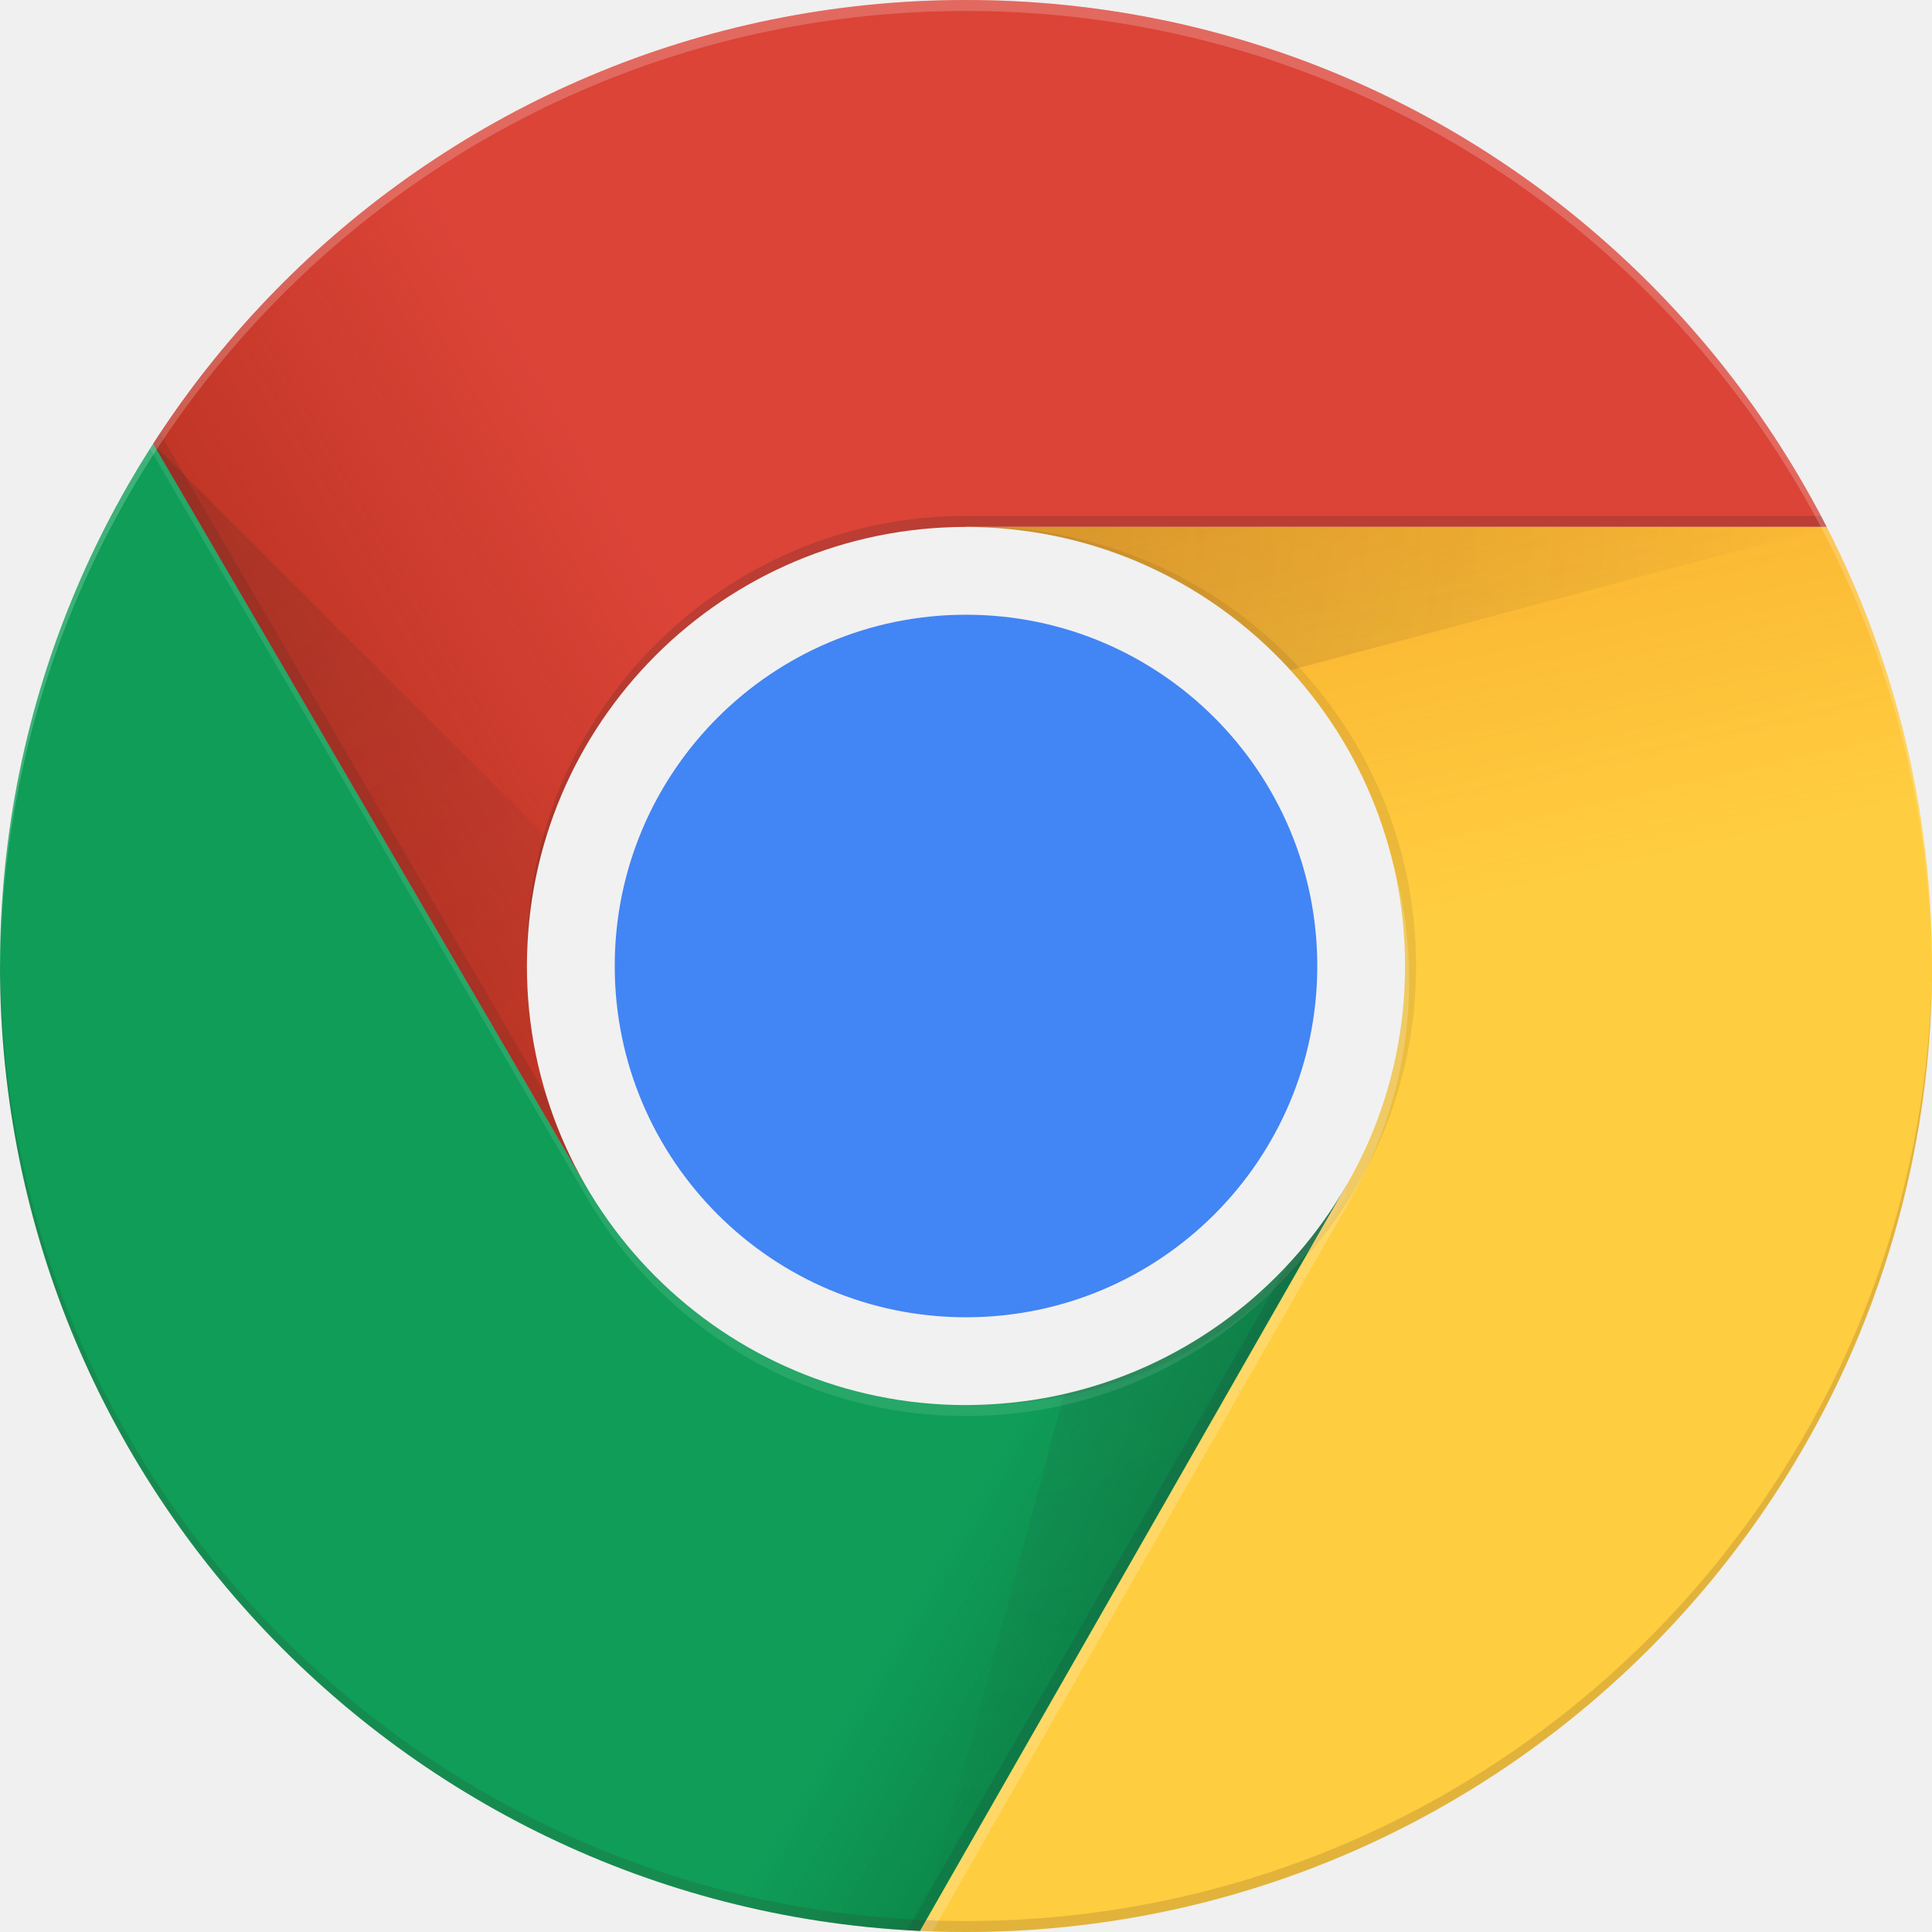
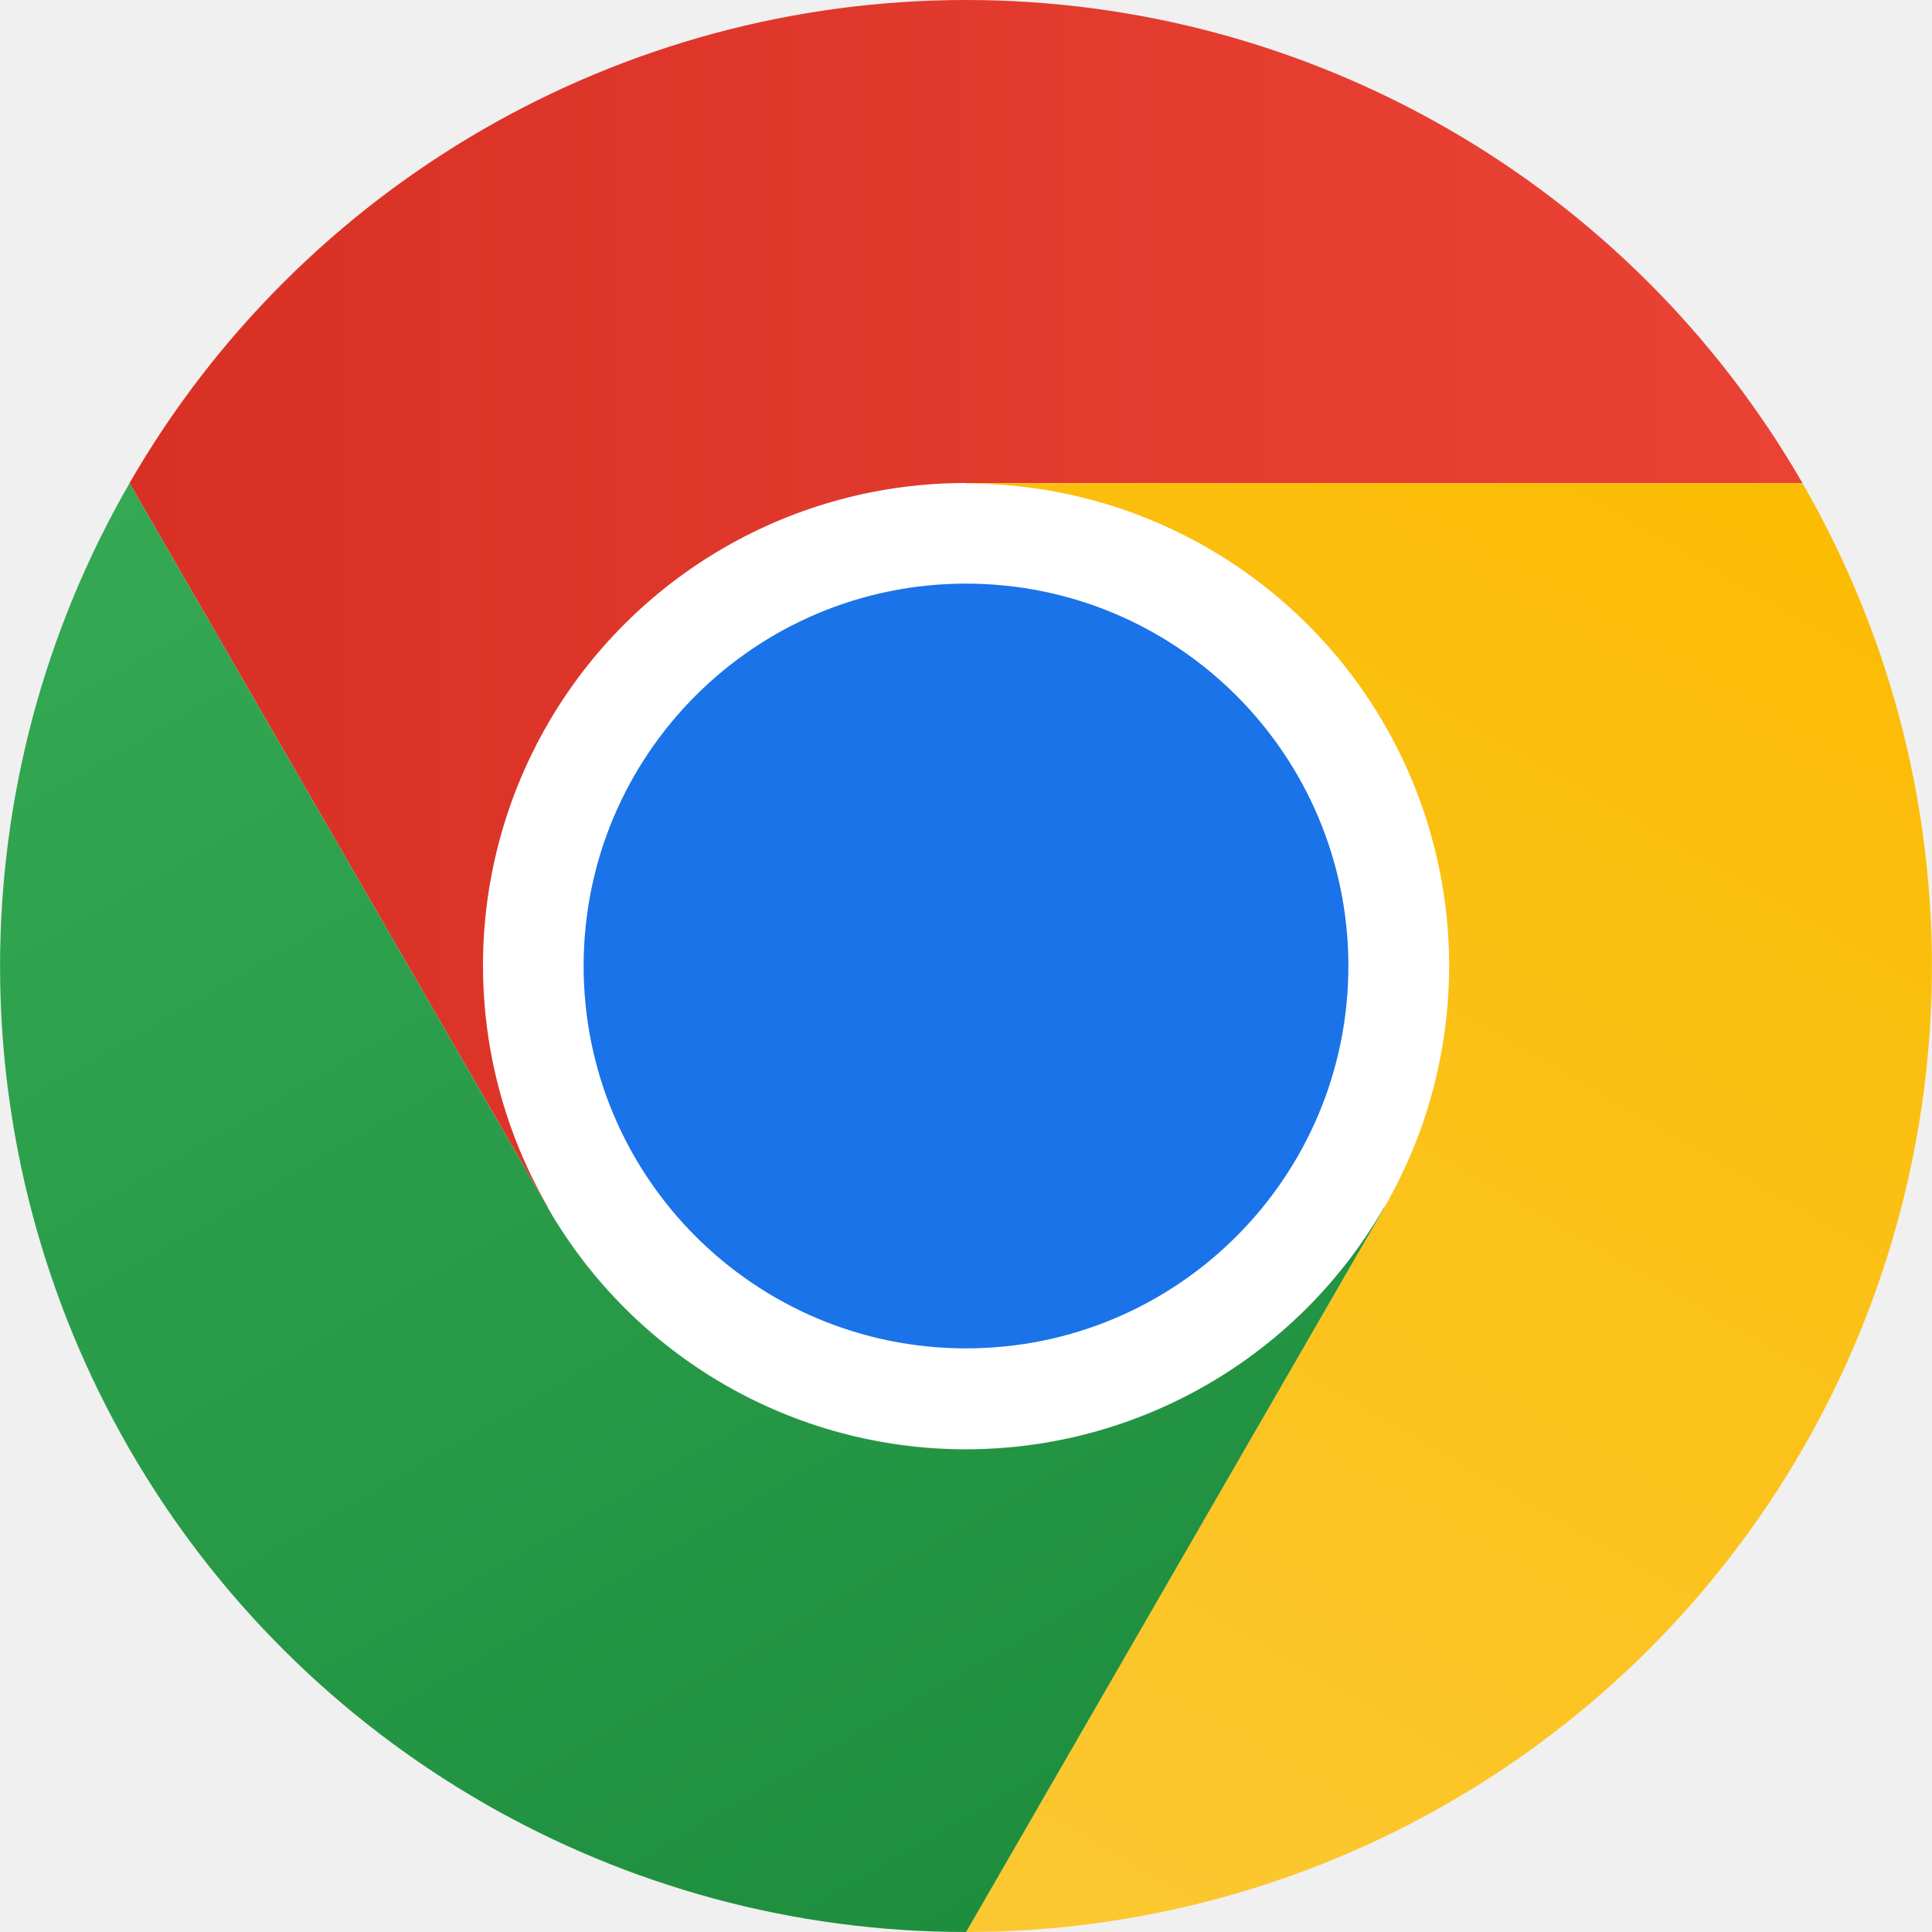
- <svg xmlns="http://www.w3.org/2000/svg" xmlns:xlink="http://www.w3.org/1999/xlink" height="64" width="64" id="svg3135" version="1.1" viewBox="1 1 64 64">
-   <style id="style3012">.B{clip-path:url(#C)}.C{fill:#3e2723}.D{fill-opacity:.15}.E{fill-opacity:.2}</style>
-   <defs id="defs3016">
-     <circle r="88" cy="96" cx="96" id="A" />
-     <path d="m 8,184 h 83.77 l 38.88,-38.88 V 116 H 61.35 L 8,24.48 Z" id="B" />
-     <linearGradient y2="44.35" x2="81.84" y1="75.02" x1="29.34" gradientUnits="userSpaceOnUse" id="linearGradient3760" xlink:href="#D" />
-     <linearGradient y2="130.3" x2="52.54" y1="164.5" x1="110.9" gradientUnits="userSpaceOnUse" id="linearGradient3762" xlink:href="#E" />
-     <linearGradient y2="114.1" x2="136.6" y1="49.8" x1="121.9" gradientUnits="userSpaceOnUse" id="linearGradient3764" xlink:href="#H" />
-     <linearGradient y2="114.1" x2="136.6" y1="49.8" x1="121.9" gradientUnits="userSpaceOnUse" id="linearGradient3766" xlink:href="#H" />
-     <linearGradient y2="44.35" x2="81.84" y1="75.02" x1="29.34" gradientUnits="userSpaceOnUse" id="linearGradient3768" xlink:href="#D" />
-     <linearGradient y2="130.3" x2="52.54" y1="164.5" x1="110.9" gradientUnits="userSpaceOnUse" id="linearGradient3770" xlink:href="#E" />
+ <svg xmlns="http://www.w3.org/2000/svg" viewBox="0 0 64 64" height="64" width="64" version="1.1" id="svg31">
+   <defs id="defs17">
+     <linearGradient id="a" x1="3.217" y1="15" x2="44.781" y2="15" gradientUnits="userSpaceOnUse">
+       <stop offset="0" stop-color="#d93025" id="stop2" />
+       <stop offset="1" stop-color="#ea4335" id="stop4" />
+     </linearGradient>
+     <linearGradient id="b" x1="20.722" y1="47.679" x2="41.504" y2="11.684" gradientUnits="userSpaceOnUse">
+       <stop offset="0" stop-color="#fcc934" id="stop7" />
+       <stop offset="1" stop-color="#fbbc04" id="stop9" />
+     </linearGradient>
+     <linearGradient id="c" x1="26.598" y1="46.501" x2="5.816" y2="10.506" gradientUnits="userSpaceOnUse">
+       <stop offset="0" stop-color="#1e8e3e" id="stop12" />
+       <stop offset="1" stop-color="#34a853" id="stop14" />
+     </linearGradient>
  </defs>
-   <clipPath id="C">
-     <use height="100%" width="100%" y="0" x="0" id="use3018" xlink:href="#A" />
-   </clipPath>
-   <radialGradient gradientUnits="userSpaceOnUse" gradientTransform="translate(-576)" r="84.08" cy="55.95" cx="668.2" id="K">
-     <stop id="stop3078" offset="0" stop-opacity=".2" stop-color="#3e2723" />
-     <stop id="stop3080" offset="1" stop-opacity="0" stop-color="#3e2723" />
-   </radialGradient>
-   <radialGradient gradientUnits="userSpaceOnUse" gradientTransform="translate(-576)" r="78.04" cy="48.52" cx="597.9" id="N">
-     <stop id="stop3101" offset="0" stop-opacity=".2" stop-color="#3e2723" />
-     <stop id="stop3103" offset="1" stop-opacity="0" stop-color="#3e2723" />
-   </radialGradient>
-   <radialGradient gradientUnits="userSpaceOnUse" gradientTransform="translate(-576)" r="87.87" cy="96.14" cx="671.8" id="O">
-     <stop id="stop3108" offset="0" stop-opacity=".2" stop-color="#263238" />
-     <stop id="stop3110" offset="1" stop-opacity="0" stop-color="#263238" />
-   </radialGradient>
-   <g transform="matrix(0.3636364,0,0,0.3636364,0.636364,0.636364)" id="g3758">
-     <g class="B" transform="translate(-7,-7)" clip-path="url(#C)" id="g3076">
-       <path d="m 21.97,8 v 108 h 39.4 L 96,56 h 88 V 8 Z" fill="#db4437" id="path3021" />
-       <linearGradient id="D" x1="29.34" x2="81.84" y1="75.02" y2="44.35" gradientUnits="userSpaceOnUse">
-         <stop stop-color="#a52714" stop-opacity=".6" offset="0" id="stop3023" />
-         <stop stop-color="#a52714" stop-opacity="0" offset=".66" id="stop3025" />
-       </linearGradient>
-       <path style="fill:url(#linearGradient3760)" d="m 21.97,8 v 108 h 39.4 L 96,56 h 88 V 8 Z" fill="url(#D)" id="path3028" />
-       <path d="m 62.3,115.6 -39.82,-68.3 -0.58,1 39.54,67.8 z" class="C D" id="path3030" />
-       <use xlink:href="#B" fill="#0f9d58" id="use3032" x="0" y="0" width="100%" height="100%" />
-       <linearGradient id="E" x1="110.9" x2="52.54" y1="164.5" y2="130.3" gradientUnits="userSpaceOnUse">
-         <stop stop-color="#055524" stop-opacity=".4" offset="0" id="stop3034" />
-         <stop stop-color="#055524" stop-opacity="0" offset=".33" id="stop3036" />
-       </linearGradient>
-       <path style="fill:url(#linearGradient3762)" d="m 8,184 h 83.77 l 38.88,-38.88 V 116 H 61.35 L 8,24.48 Z" fill="url(#E)" id="path3039" />
-       <path d="m 129.8,117.3 -0.83,-0.48 -38.4,67.15 h 1.15 l 38.1,-66.64 z" fill="#263238" class="D" id="path3041" />
-       <defs id="defs3044">
-         <path id="F" d="m 8,184 h 83.77 l 38.88,-38.88 V 116 H 61.35 L 8,24.48 Z" />
-       </defs>
-       <clipPath id="G">
-         <use xlink:href="#F" id="use3046" x="0" y="0" width="100%" height="100%" />
-       </clipPath>
-       <g clip-path="url(#G)" id="g3058">
-         <path d="m 96,56 34.65,60 -38.88,68 H 184 V 56 Z" fill="#ffcd40" id="path3049" />
-         <linearGradient id="H" x1="121.9" x2="136.6" y1="49.8" y2="114.1" gradientUnits="userSpaceOnUse">
-           <stop stop-color="#ea6100" stop-opacity=".3" offset="0" id="stop3051" />
-           <stop stop-color="#ea6100" stop-opacity="0" offset=".66" id="stop3053" />
-         </linearGradient>
-         <path style="fill:url(#linearGradient3764)" d="m 96,56 34.65,60 -38.88,68 H 184 V 56 Z" fill="url(#H)" id="path3056" />
-       </g>
-       <path d="m 96,56 34.65,60 -38.88,68 H 184 V 56 Z" fill="#ffcd40" id="path3060" />
-       <path style="fill:url(#linearGradient3766)" d="m 96,56 34.65,60 -38.88,68 H 184 V 56 Z" fill="url(#H)" id="path3062" />
-       <defs id="defs3065">
-         <path id="I" d="m 96,56 34.65,60 -38.88,68 H 184 V 56 Z" />
-       </defs>
-       <clipPath id="J">
-         <use xlink:href="#I" id="use3067" x="0" y="0" width="100%" height="100%" />
-       </clipPath>
-       <g clip-path="url(#J)" id="g3074">
-         <path d="m 21.97,8 v 108 h 39.4 L 96,56 h 88 V 8 Z" fill="#db4437" id="path3070" />
-         <path style="fill:url(#linearGradient3768)" d="m 21.97,8 v 108 h 39.4 L 96,56 h 88 V 8 Z" fill="url(#D)" id="path3072" />
-       </g>
-     </g>
-     <g transform="translate(-7,-7)" id="g3099">
-       <path style="fill:url(#K)" d="M 96,56 V 76.95 L 174.4,56 Z" fill="url(#K)" class="B" clip-path="url(#C)" id="path3083" />
-       <g class="B" clip-path="url(#C)" id="g3097">
-         <defs id="defs3086">
-           <path id="L" d="M 21.97,8 V 48.34 L 61.36,116 96,56 h 88 V 8 Z" />
-         </defs>
-         <clipPath id="M">
-           <use xlink:href="#L" id="use3088" x="0" y="0" width="100%" height="100%" />
-         </clipPath>
-         <g clip-path="url(#M)" id="g3095">
-           <use xlink:href="#B" fill="#0f9d58" id="use3091" x="0" y="0" width="100%" height="100%" />
-           <path style="fill:url(#linearGradient3770)" d="m 8,184 h 83.77 l 38.88,-38.88 V 116 H 61.35 L 8,24.48 Z" fill="url(#E)" id="path3093" />
-         </g>
-       </g>
-     </g>
-     <path style="fill:url(#N)" transform="translate(-7,-7)" d="M 21.97,48.45 79.22,105.69 61.36,116 Z" fill="url(#N)" class="B" clip-path="url(#C)" id="path3106" />
-     <g transform="translate(-7,-7)" id="g3133">
-       <path style="fill:url(#O)" d="m 91.83,183.9 20.96,-78.2 17.86,10.3 z" fill="url(#O)" class="B" clip-path="url(#C)" id="path3113" />
-       <g class="B" clip-path="url(#C)" id="g3131">
-         <circle cx="96" cy="96" r="40" fill="#f1f1f1" id="circle3115" />
-         <circle cx="96" cy="96" r="32" fill="#4285f4" id="circle3117" />
-         <path d="M 96,55 C 73.9,55 56,72.9 56,95 v 1 C 56,73.9 73.9,56 96,56 h 88 v -1 z" class="C E" id="path3119" />
-         <path d="m 130.6,116 c -6.92,11.94 -19.8,20 -34.6,20 -14.8,0 -27.7,-8.06 -34.6,-20 H 61.36 L 8,24.48 v 1 L 61.4,117 c 6.92,11.94 19.8,20 34.6,20 14.8,0 27.68,-8.05 34.6,-20 h 0.05 v -1 h -0.06 z" fill="#ffffff" fill-opacity="0.1" id="path3121" />
-         <path d="m 97,56 c -0.17,0 -0.33,0.02 -0.5,0.03 21.86,0.27 39.5,18.05 39.5,39.97 0,21.92 -17.64,39.7 -39.5,39.97 0.17,0 0.33,0.03 0.5,0.03 22.1,0 40,-17.9 40,-40 0,-22.1 -17.9,-40 -40,-40 z" opacity="0.1" class="C" id="path3123" />
-         <path d="m 131,117.3 c 3.4,-5.88 5.37,-12.68 5.37,-19.96 A 39.87,39.87 0 0 0 134.5,85.25 c 0.95,3.42 1.5,7 1.5,10.73 0,7.28 -1.97,14.08 -5.37,19.96 l 0.02,0.04 -38.88,68 h 1.16 z" fill="#ffffff" class="E" id="path3125" />
-         <path d="m 96,9 c 48.43,0 87.72,39.13 88,87.5 0,-0.17 0.01,-0.33 0.01,-0.5 0,-48.6 -39.4,-88 -88,-88 C 47.41,8 8,47.4 8,96 8,96.17 8.01,96.33 8.01,96.5 8.28,48.13 47.57,9 96,9 Z" fill="#ffffff" class="E" id="path3127" />
-         <path d="m 96,183 c 48.43,0 87.72,-39.13 88,-87.5 0,0.17 0.01,0.33 0.01,0.5 0,48.6 -39.4,88 -88,88 C 47.41,184 8,144.6 8,96 c 0,-0.17 0.01,-0.33 0.01,-0.5 0.27,48.37 39.56,87.5 88,87.5 z" class="C D" id="path3129" />
-       </g>
-     </g>
+   <g id="g1109" transform="matrix(1.333333,0,0,1.333333,-3.8214563e-6,1.4848225e-5)">
+     <circle cx="24" cy="23.995" r="12" style="fill:#ffffff" id="circle19" />
+     <path d="M 3.215,36 A 24,24 0 1 0 12,3.215 24,24 0 0 0 3.215,36 Z M 34.392,18 A 12,12 0 1 1 18,13.608 12,12 0 0 1 34.392,18 Z" style="fill:none" id="path21" />
+     <path d="M 24,12 H 44.781 A 23.994,23.994 0 0 0 3.217,12.003 L 13.608,30 13.617,29.998 A 11.985,11.985 0 0 1 24,12 Z" style="fill:url(#a)" id="path23" />
+     <circle cx="24" cy="24" r="9.5" style="fill:#1a73e8" id="circle25" />
+     <path d="M 34.391,30.003 24.001,48 A 23.994,23.994 0 0 0 44.78,12.003 H 23.999 l -0.003,0.009 a 11.985,11.985 0 0 1 10.395,17.991 z" style="fill:url(#b)" id="path27" />
+     <path d="M 13.609,30.003 3.218,12.006 A 23.994,23.994 0 0 0 24.003,48 L 34.393,30.003 34.386,29.996 a 11.985,11.985 0 0 1 -20.778,0.007 z" style="fill:url(#c)" id="path29" />
  </g>
</svg>
